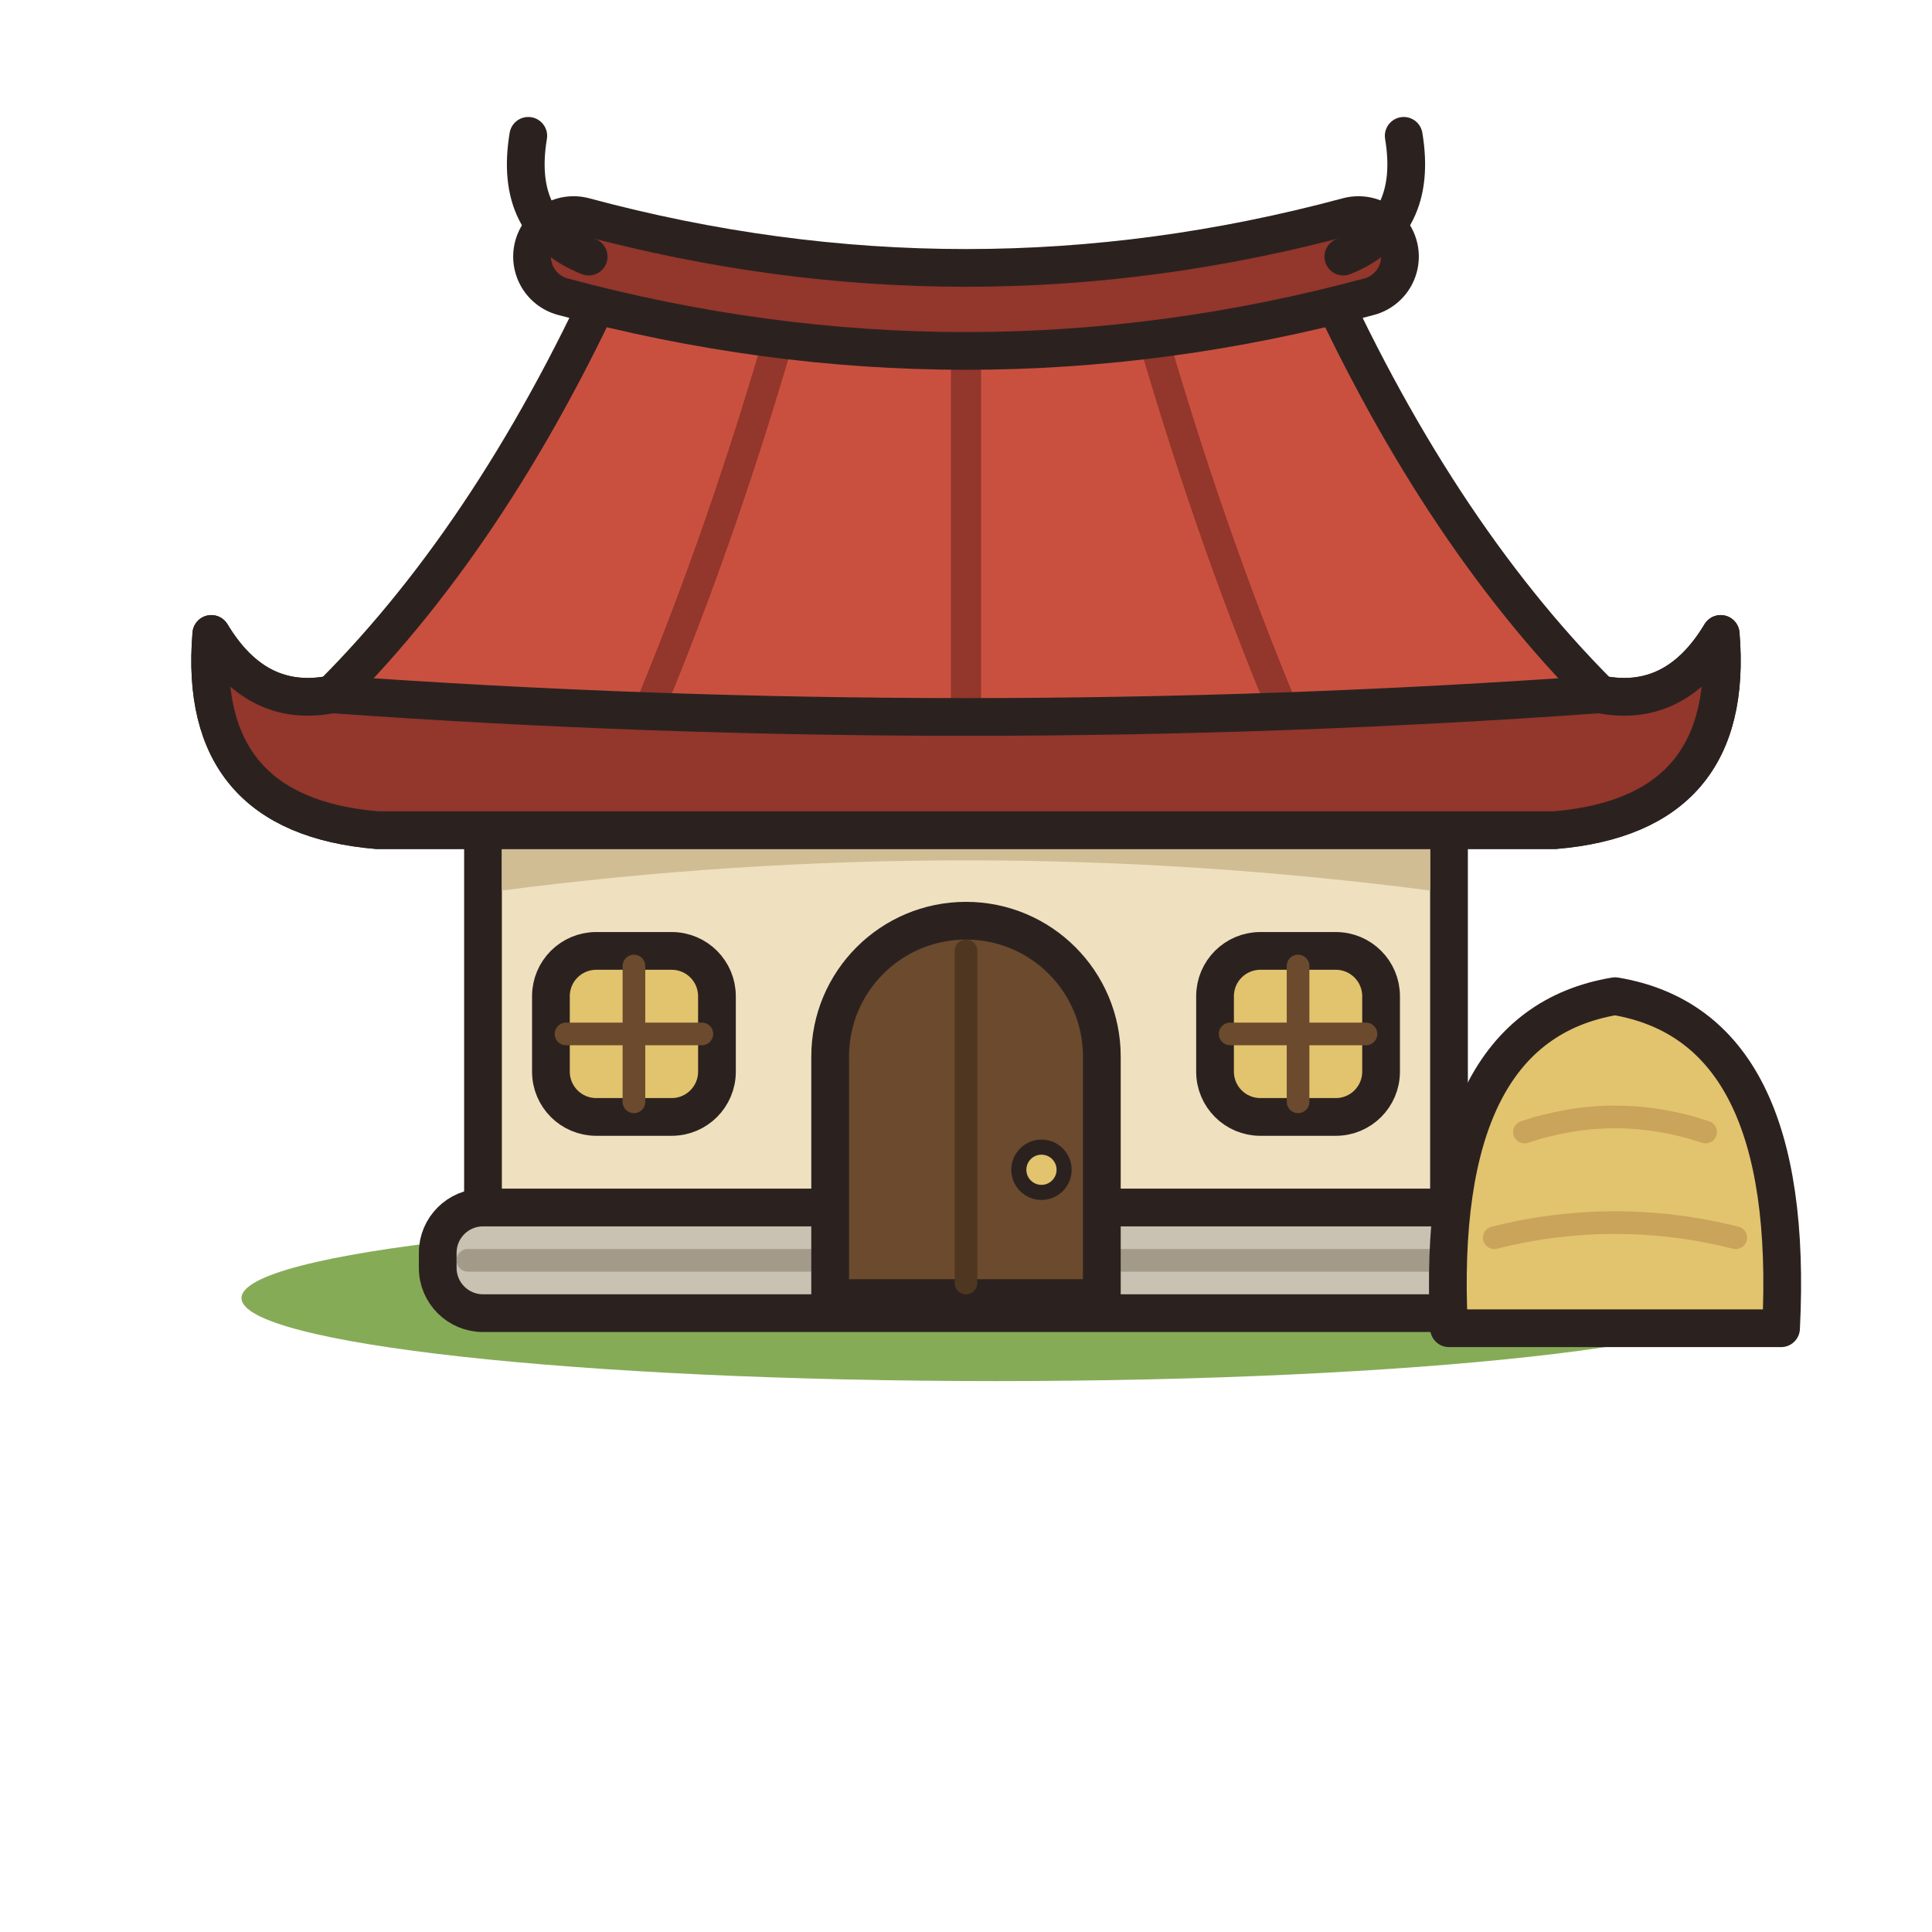
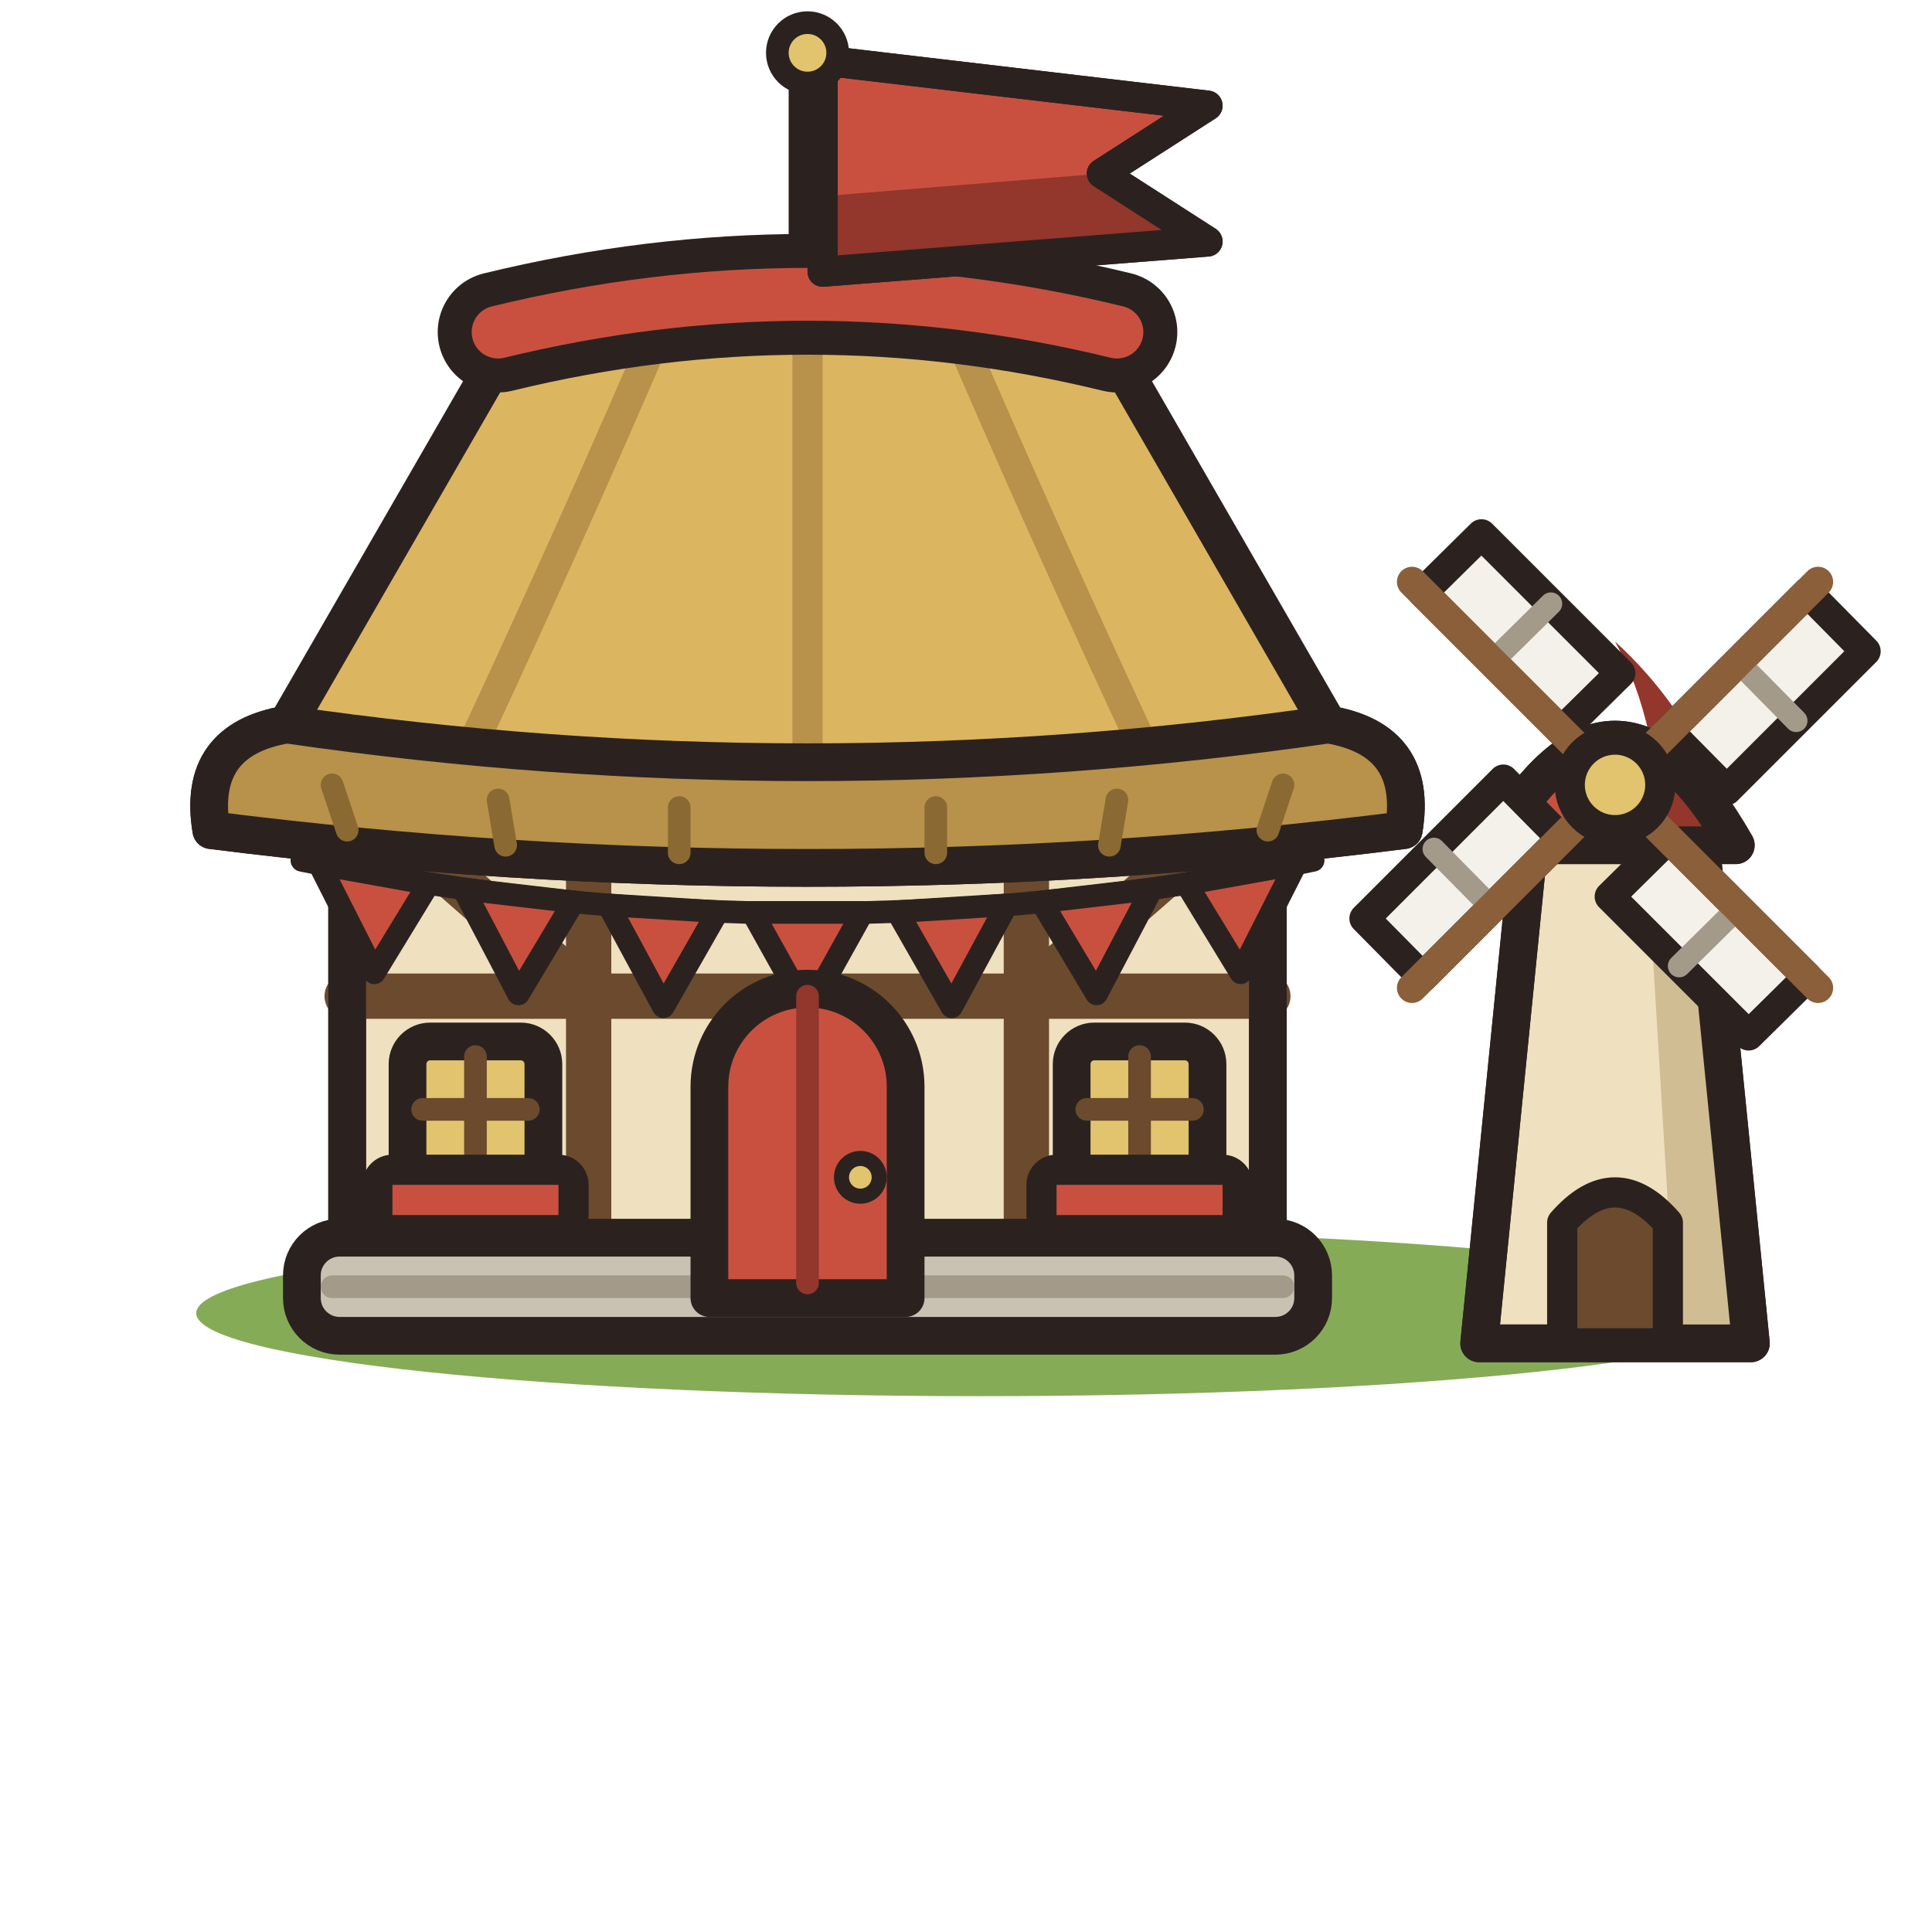
<svg xmlns="http://www.w3.org/2000/svg" viewBox="0 0 256 256" width="256" height="256">
-   <ellipse cx="132" cy="172" rx="100" ry="11" fill="#86ab57" />
+   <ellipse cx="130" cy="174" rx="104" ry="11" fill="#86ab57" />
  <g stroke="#2b2220" stroke-width="5" stroke-linejoin="round" stroke-linecap="round">
-     <rect x="64" y="92" width="128" height="78" rx="4" fill="#efe0bf" />
-     <path d="M66.5 106 L189.5 106 L189.5 118 Q128 110 66.5 118 Z" fill="#d1bd94" stroke="none" />
-     <rect x="58" y="160" width="140" height="14" rx="6" fill="#c9c1b2" />
-     <path d="M62 167 L194 167" stroke="#a39a8a" stroke-width="3" />
-     <path d="M110 172 L110 140 A18 18 0 0 1 146 140 L146 172 Z" fill="#6b4a2e" />
-     <path d="M128 126 L128 170" stroke="#4f3620" stroke-width="3" />
-     <circle cx="138" cy="155" r="3" fill="#e2c36e" stroke-width="2" />
-     <rect x="73" y="126" width="22" height="22" rx="6" fill="#e2c36e" />
-     <path d="M84 128 L84 146 M75 137 L93 137" stroke="#6b4a2e" stroke-width="3" />
-     <rect x="161" y="126" width="22" height="22" rx="6" fill="#e2c36e" />
-     <path d="M172 128 L172 146 M163 137 L181 137" stroke="#6b4a2e" stroke-width="3" />
-     <path d="M82 34 Q128 44 174 34 Q190 70 212 92 Q222 94 228 84 Q230 108 206 110 L50 110 Q26 108 28 84 Q34 94 44 92 Q66 70 82 34 Z" fill="#c9503f" />
-     <path d="M104 42 Q96 70 86 94 M128 44 L128 94 M152 42 Q160 70 170 94" fill="none" stroke="#93362b" stroke-width="4" />
-     <path d="M44 92 Q128 98 212 92 Q222 94 228 84 Q230 108 206 110 L50 110 Q26 108 28 84 Q34 94 44 92 Z" fill="#93362b" />
-     <path d="M76 34 Q128 48 180 34" fill="none" stroke-width="16" />
-     <path d="M76 34 Q128 48 180 34" fill="none" stroke="#93362b" stroke-width="6" />
-     <path d="M78 34 Q68 30 70 18" fill="none" stroke-width="5" />
-     <path d="M178 34 Q188 30 186 18" fill="none" stroke-width="5" />
-     <path d="M192 176 Q190 136 214 132 Q238 136 236 176 Z" fill="#e2c36e" />
-     <path d="M202 150 Q214 146 226 150 M198 164 Q214 160 230 164" fill="none" stroke="#c9a45a" stroke-width="3" />
+     <path d="M196 178 L203 108 L225 108 L232 178 Z" fill="#efe0bf" />
+     <path d="M218 110 L224 110 L231 176 L222 176 Z" fill="#d1bd94" stroke="none" />
+     <path d="M196 178 L203 108 L225 108 L232 178 Z" fill="none" />
+     <path d="M207 178 L207 162 Q214 154 221 162 L221 178 Z" fill="#6b4a2e" stroke-width="4" />
+     <path d="M198 112 Q214 84 230 112 Z" fill="#c9503f" />
+     <path d="M214 85 Q226 96 230 112 L220 112 Q220 96 214 85 Z" fill="#93362b" stroke="none" />
+     <path d="M198 112 Q214 84 230 112 Z" fill="none" />
+     <g fill="#f4f1ea" stroke-width="4">
+       <path d="M221.1 111.1 L239.5 129.5 L231.7 137.2 L213.3 118.8 Z" />
+       <path d="M206.9 111.1 L188.5 129.5 L180.8 121.7 L199.2 103.3 Z" />
+       <path d="M206.9 96.9 L188.5 78.5 L196.3 70.8 L214.7 89.2 Z" />
+       <path d="M221.1 96.9 L239.5 78.5 L247.2 86.3 L228.8 104.7 Z" />
+     </g>
+     <path d="M230.3 120.3 L222.5 128 M197.7 120.3 L190 112.5 M197.7 87.7 L205.5 80 M230.3 87.7 L238 95.5" fill="none" stroke="#a39a8a" stroke-width="3" />
+     <path d="M240.9 130.9 L187.1 77.1 M187.1 130.9 L240.9 77.1" fill="none" stroke="#8a5f3a" stroke-width="4" />
+     <circle cx="214" cy="104" r="6" fill="#e2c36e" stroke-width="4" />
+     <rect x="46" y="98" width="122" height="74" fill="#efe0bf" />
+     <path d="M48.5 106 L165.5 106 L165.5 116 Q107 110 48.5 116 Z" fill="#d1bd94" stroke="none" />
+     <path d="M46 132 L168 132 M78 100 L78 170 M136 100 L136 170 M46 104 L78 132 M168 104 L136 132" fill="none" stroke="#6b4a2e" stroke-width="6" />
+     <rect x="46" y="98" width="122" height="74" fill="none" />
+     <path d="M40 114 Q107 128 174 114" fill="none" stroke-width="3" />
+     <path d="M42.3 114.5 L56.8 117.1 L49.6 128.9 Z M61.4 117.8 L76.0 119.5 L68.7 131.7 Z M80.6 119.9 L95.1 120.8 L87.9 133.4 Z M99.7 120.9 L114.3 120.9 L107.0 134.0 Z M118.9 120.8 L133.4 119.9 L126.1 133.4 Z M138.0 119.5 L152.6 117.8 L145.3 131.7 Z M157.2 117.1 L171.7 114.5 L164.4 128.9 Z" fill="#c9503f" stroke-width="3" />
+     <rect x="40" y="164" width="134" height="13" rx="5" fill="#c9c1b2" />
+     <path d="M44 170.5 L170 170.5" stroke="#a39a8a" stroke-width="3" />
+     <path d="M94 172 L94 144 A13 13 0 0 1 120 144 L120 172 Z" fill="#c9503f" />
+     <path d="M107 132 L107 170" stroke="#93362b" stroke-width="3" />
+     <circle cx="114" cy="156" r="2.5" fill="#e2c36e" stroke-width="2" />
+     <rect x="54" y="138" width="18" height="18" rx="3" fill="#e2c36e" />
+     <path d="M63 140 L63 154 M56 147 L70 147" stroke="#6b4a2e" stroke-width="3" />
+     <rect x="142" y="138" width="18" height="18" rx="3" fill="#e2c36e" />
+     <path d="M151 140 L151 154 M144 147 L158 147" stroke="#6b4a2e" stroke-width="3" />
+     <rect x="50" y="155" width="26" height="8" rx="2" fill="#c9503f" stroke-width="4" />
+     <rect x="138" y="155" width="26" height="8" rx="2" fill="#c9503f" stroke-width="4" />
+     <path d="M28 110 Q26 98 38 96 L68 44 Q107 34 146 44 L176 96 Q188 98 186 110 Q107 120 28 110 Z" fill="#dcb560" />
+     <path d="M88 42 Q76 70 62 100 M107 40 L107 106 M126 42 Q138 70 152 100" fill="none" stroke="#b8914a" stroke-width="4" />
+     <path d="M38 96 Q107 106 176 96 Q188 98 186 110 Q107 120 28 110 Q26 98 38 96 Z" fill="#b8914a" />
+     <path d="M44 104 L46 110 M66 106 L67 112 M90 107 L90 113 M124 107 L124 113 M148 106 L147 112 M170 104 L168 110" fill="none" stroke="#8a6a32" stroke-width="3" />
+     <line x1="107" y1="40" x2="107" y2="8" />
+     <path d="M66 44 Q107 34 148 44" fill="none" stroke-width="16" />
+     <path d="M66 44 Q107 34 148 44" fill="none" stroke="#c9503f" stroke-width="7" />
+     <path d="M109 8 L160 14 L146 23 L160 32 L109 36 Z" fill="#c9503f" stroke-width="4" />
+     <path d="M109 26 L146 23 L160 32 L109 36 Z" fill="#93362b" stroke="none" />
+     <path d="M109 8 L160 14 L146 23 L160 32 L109 36 Z" fill="none" stroke-width="4" />
+     <circle cx="107" cy="7" r="4" fill="#e2c36e" stroke-width="3" />
  </g>
</svg>
